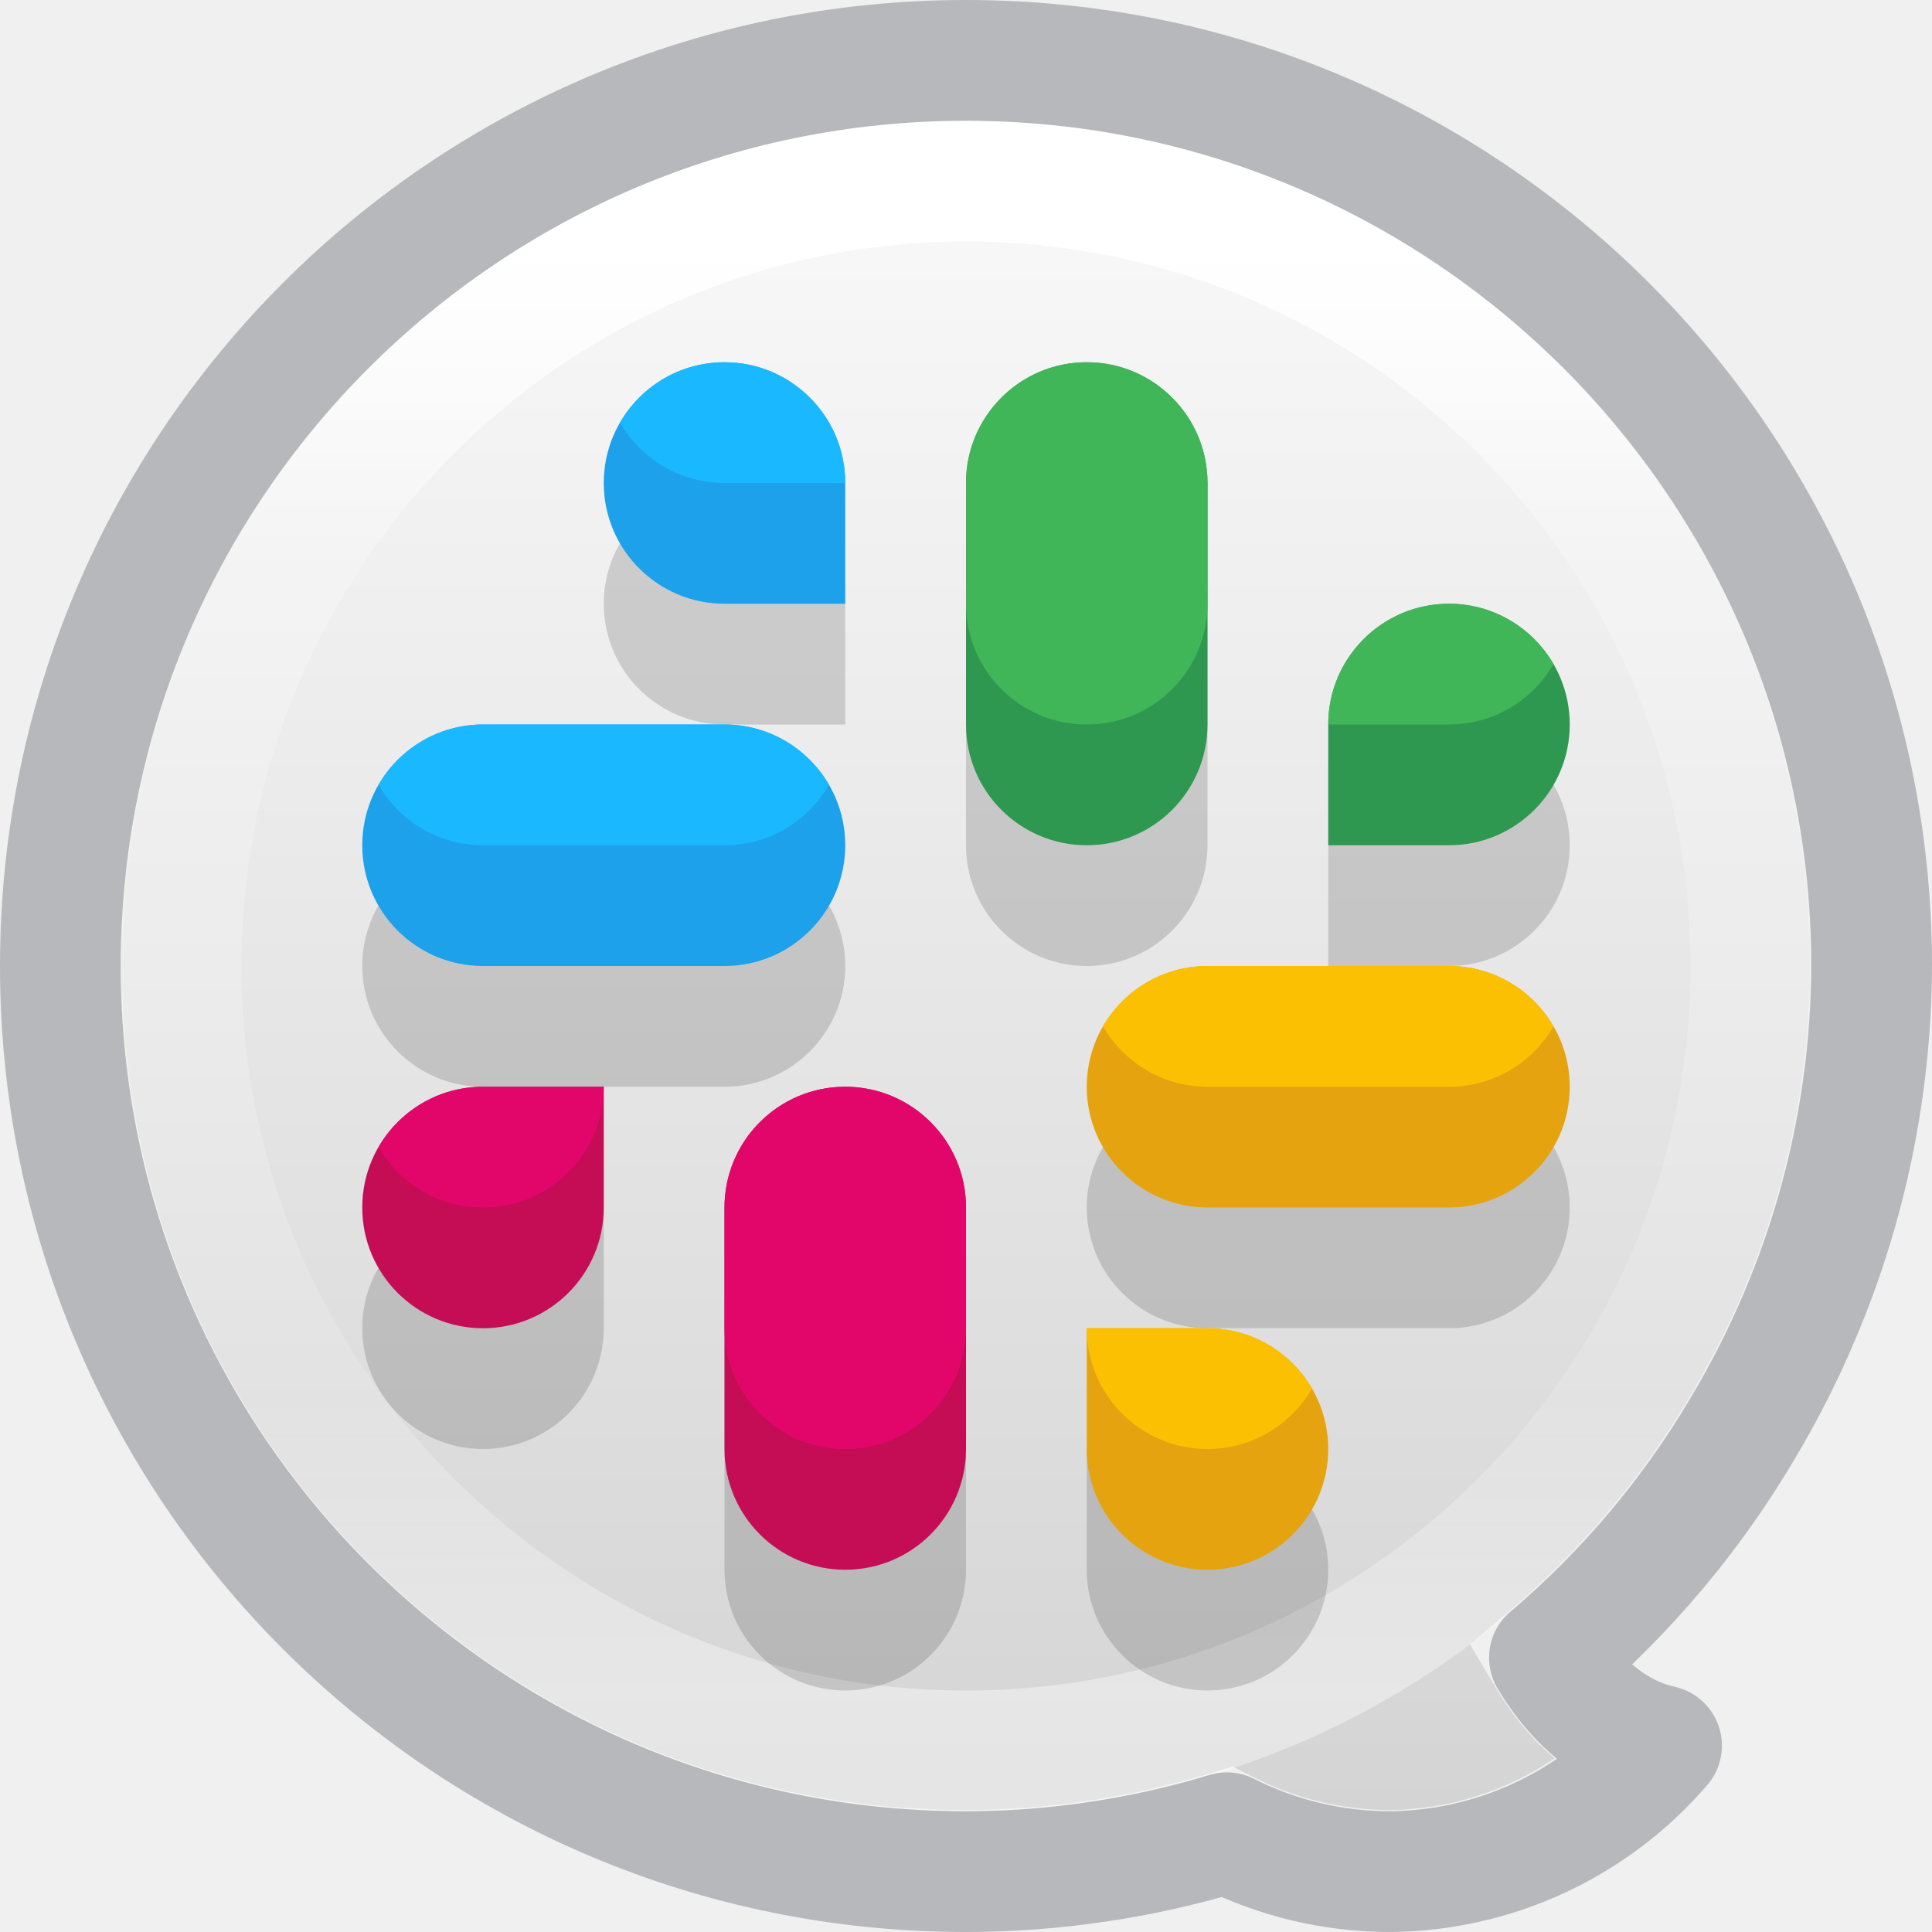
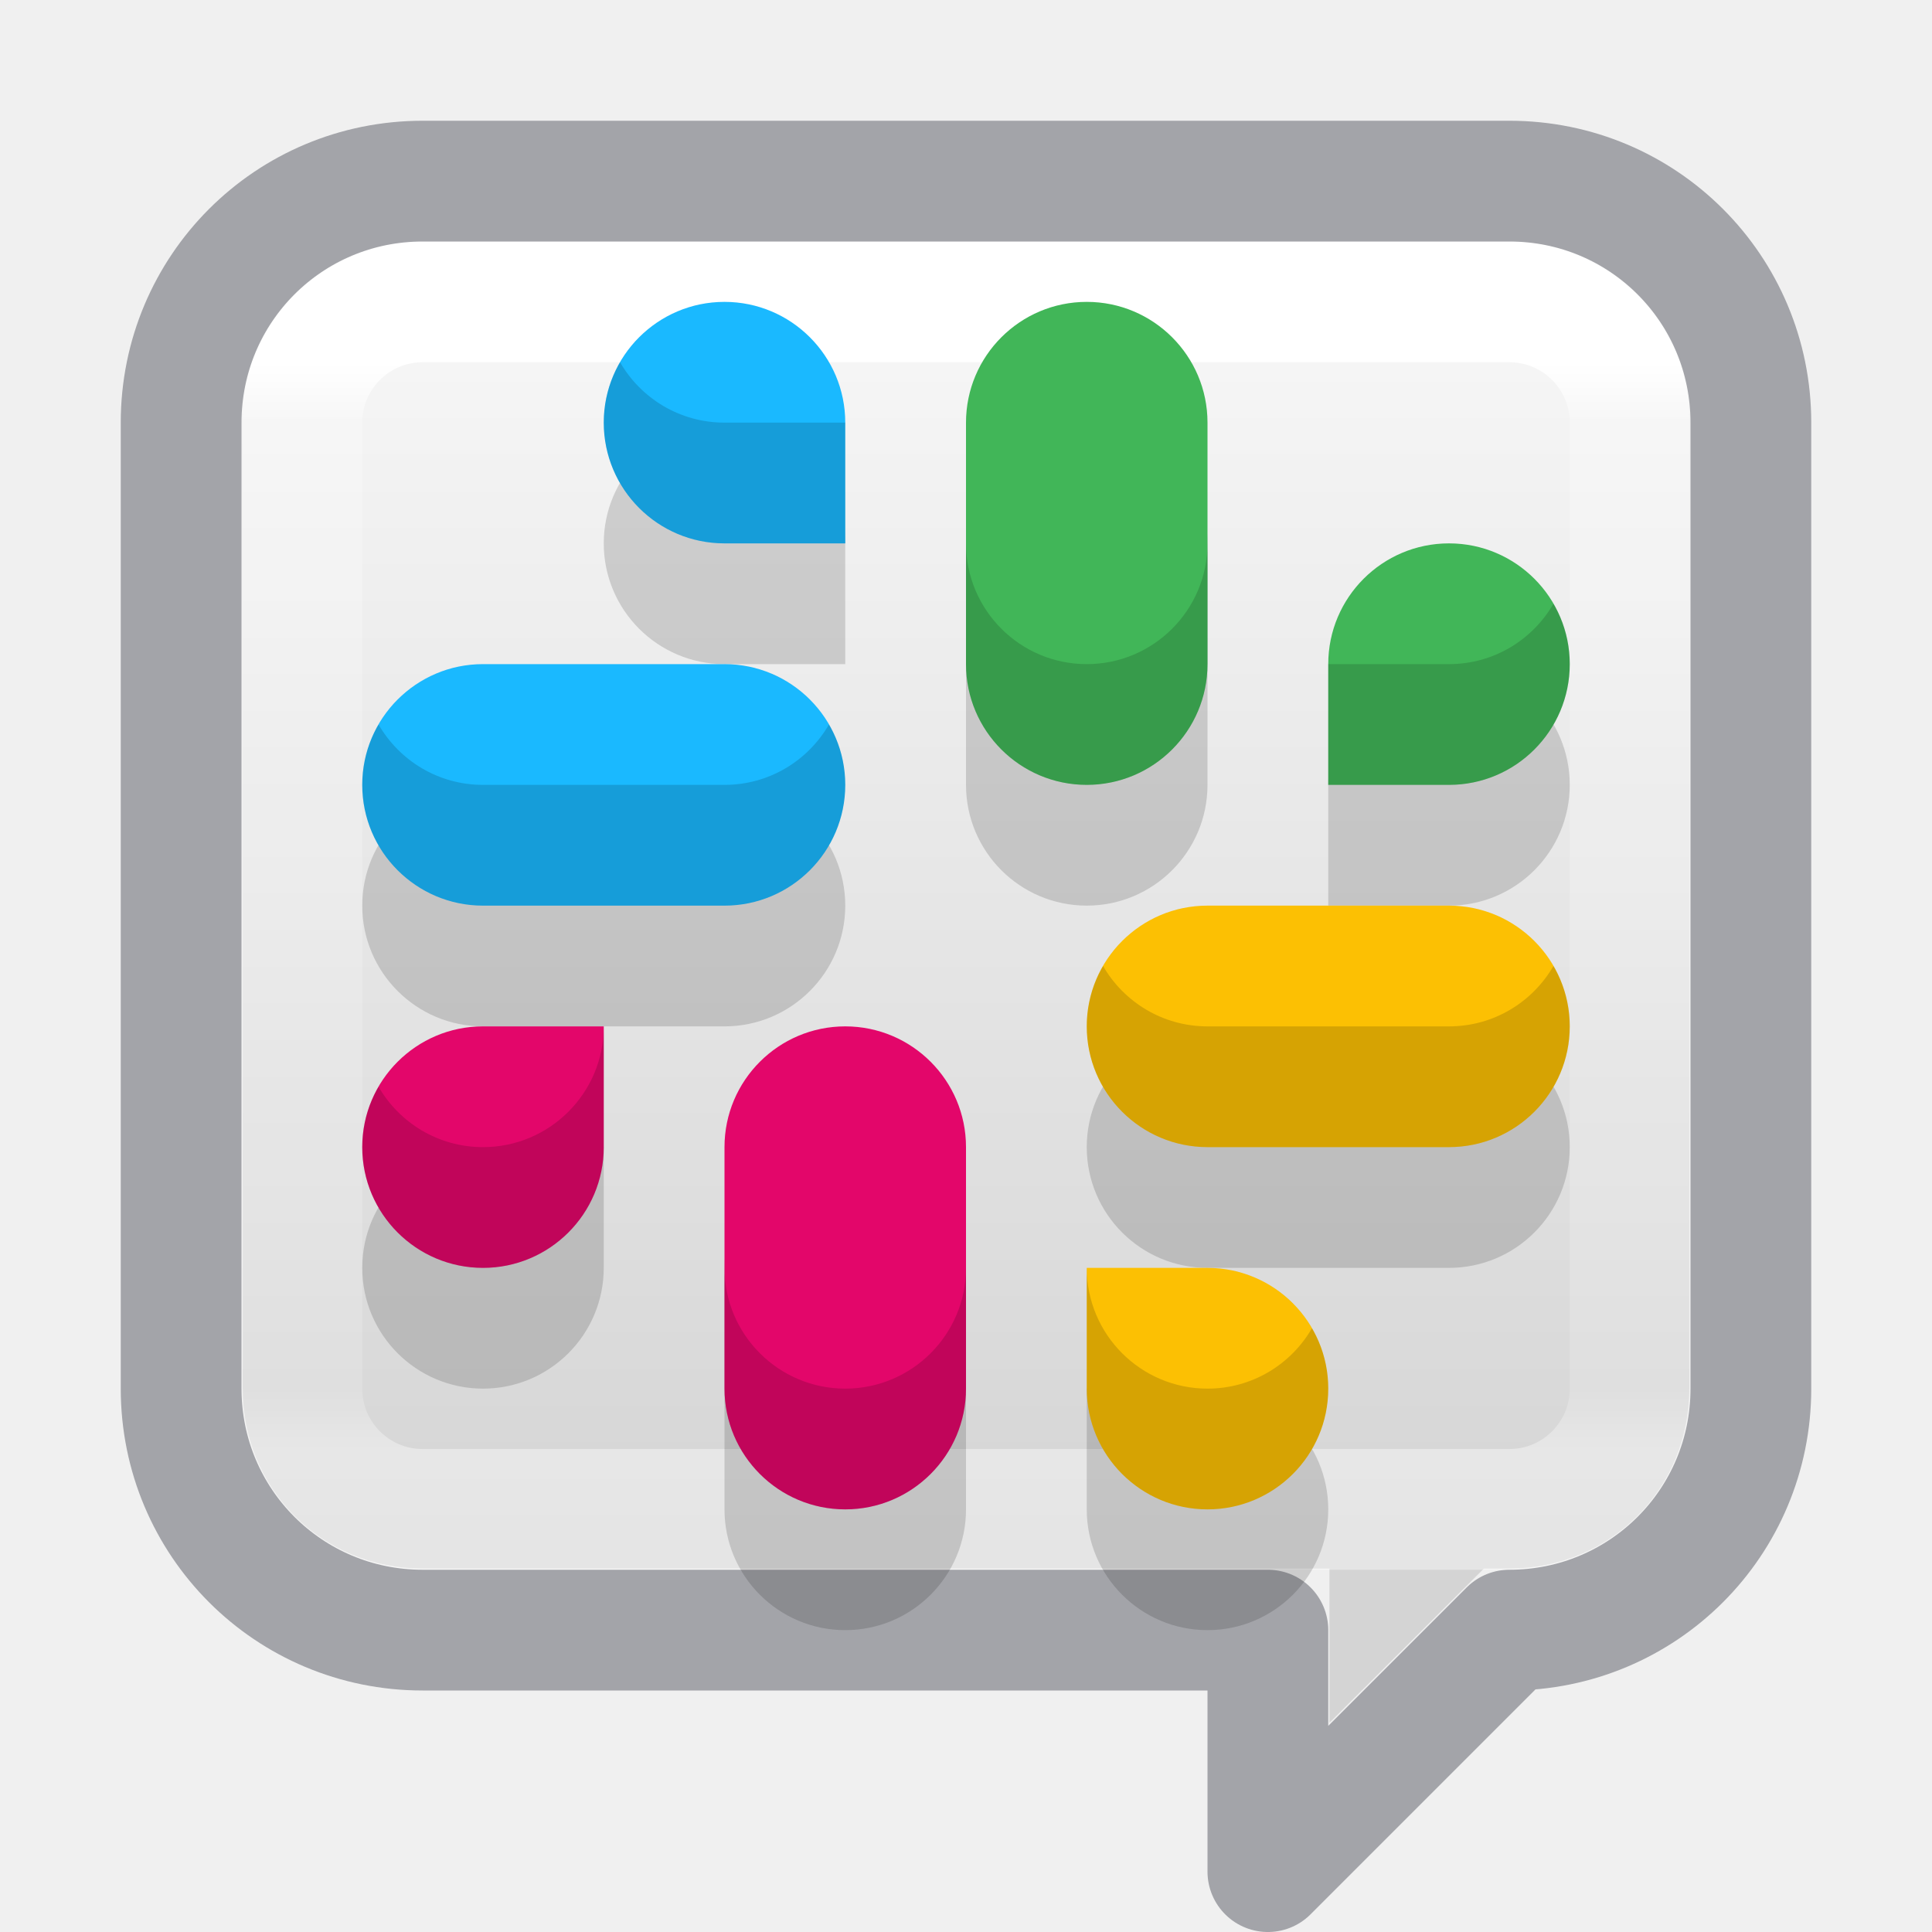
<svg xmlns="http://www.w3.org/2000/svg" xmlns:xlink="http://www.w3.org/1999/xlink" version="1.1" width="16" height="16" id="svg4372" xml:space="preserve">
  <defs id="defs4374">
    <linearGradient x1="24" y1="7.182" x2="24" y2="40.818" id="linearGradient3304" xlink:href="#linearGradient3924-4-8" gradientUnits="userSpaceOnUse" gradientTransform="matrix(0.2972973,0,0,0.2972973,0.8648691,0.8648672)" />
    <linearGradient id="linearGradient3924-4-8">
      <stop id="stop3926-0-4" style="stop-color:#ffffff;stop-opacity:1" offset="0" />
      <stop id="stop3928-6-8" style="stop-color:#ffffff;stop-opacity:0.235" offset="0.047" />
      <stop id="stop3930-2-1" style="stop-color:#ffffff;stop-opacity:0.157" offset="0.95" />
      <stop id="stop3932-9-0" style="stop-color:#ffffff;stop-opacity:0.392" offset="1" />
    </linearGradient>
    <linearGradient xlink:href="#linearGradient4-6" id="linearGradient867" x1="8" y1="2" x2="8" y2="14" gradientUnits="userSpaceOnUse" />
    <style id="style1">.g{fill:#000;}.g,.h,.i{stroke-width:0px;}.h{fill:url(#e);}.i{fill:#fff;}</style>
    <style id="style1-7">.g{fill:#000;}.g,.h,.i{stroke-width:0px;}.h{fill:url(#e);}.i{fill:#fff;}</style>
    <style id="style1-5">.g{fill:#000;}.g,.h,.i{stroke-width:0px;}.h{fill:url(#e);}.i{fill:#fff;}</style>
    <linearGradient id="linearGradient4-6">
      <stop style="stop-color:#fafafa;stop-opacity:1;" offset="0" id="stop4-7" />
      <stop style="stop-color:#d4d4d4;stop-opacity:1;" offset="1" id="stop5" />
    </linearGradient>
    <style id="style1-53">.g{fill:#000;}.g,.h,.i{stroke-width:0px;}.h{fill:url(#e);}.i{fill:#fff;}</style>
    <style id="style1-6">.cls-1{fill:#fff;}</style>
    <style id="style1-67">.cls-1{fill:#fff;}</style>
    <linearGradient id="linearGradient10">
      <stop offset="0" style="stop-color:#ffffff;stop-opacity:1" id="stop7" />
      <stop offset="0.208" style="stop-color:#ffffff;stop-opacity:0.235" id="stop8" />
      <stop offset="0.8" style="stop-color:#ffffff;stop-opacity:0.157" id="stop9" />
      <stop offset="1" style="stop-color:#ffffff;stop-opacity:0.392" id="stop10" />
    </linearGradient>
    <style id="style1-535">.g{fill:#000;}.g,.h,.i{stroke-width:0px;}.h{fill:url(#e);}.i{fill:#fff;}</style>
    <style id="style1-7-6">.g{fill:#000;}.g,.h,.i{stroke-width:0px;}.h{fill:url(#e);}.i{fill:#fff;}</style>
    <style id="style1-5-2">.g{fill:#000;}.g,.h,.i{stroke-width:0px;}.h{fill:url(#e);}.i{fill:#fff;}</style>
    <style id="style1-53-9">.g{fill:#000;}.g,.h,.i{stroke-width:0px;}.h{fill:url(#e);}.i{fill:#fff;}</style>
    <style id="style1-6-1">.cls-1{fill:#fff;}</style>
    <style id="style1-67-2">.cls-1{fill:#fff;}</style>
    <linearGradient id="linearGradient2">
      <stop style="stop-color:#5865f2;stop-opacity:1;" offset="0" id="stop3-3" />
      <stop style="stop-color:#1f30f4;stop-opacity:1;" offset="1" id="stop4-5" />
    </linearGradient>
    <style id="style1-675">.g{fill:#000;}.g,.h,.i{stroke-width:0px;}.h{fill:url(#e);}.i{fill:#fff;}</style>
    <style id="style1-6-3">.cls-1{fill:#fff;}</style>
-     <linearGradient xlink:href="#linearGradient10" id="linearGradient7" x1="8" y1="2" x2="8" y2="14" gradientUnits="userSpaceOnUse" />
-     <linearGradient xlink:href="#linearGradient4-6" id="linearGradient12" x1="8" y1="1" x2="8" y2="15" gradientUnits="userSpaceOnUse" />
+     <linearGradient xlink:href="#linearGradient10" id="linearGradient7" x1="8" y1="2" x2="8" y2="14" gradientUnits="userSpaceOnUse" gradientTransform="translate(0,-18)" />
+     <linearGradient xlink:href="#linearGradient4-6" id="linearGradient12" x1="8" y1="1" x2="8" y2="15" gradientUnits="userSpaceOnUse" gradientTransform="translate(0,-18)" />
+     <linearGradient id="linearGradient877">
+       <stop id="stop869" style="stop-color:#cd9ef7;stop-opacity:1" offset="0" />
+       <stop id="stop875" style="stop-color:#a56de2;stop-opacity:1" offset="1" />
+     </linearGradient>
+     <linearGradient x1="24" y1="7.182" x2="24" y2="37.455" id="linearGradient3304-8" xlink:href="#linearGradient3924-4-8-7" gradientUnits="userSpaceOnUse" gradientTransform="matrix(0.2972973,0,0,0.2972973,0.8648691,0.8648672)" />
+     <linearGradient id="linearGradient3924-4-8-7">
+       <stop id="stop3926-0-4-9" style="stop-color:#ffffff;stop-opacity:1" offset="0" />
+       <stop id="stop3928-6-8-2" style="stop-color:#ffffff;stop-opacity:0.235" offset="0.056" />
+       <stop id="stop3930-2-1-0" style="stop-color:#ffffff;stop-opacity:0.157" offset="0.944" />
+       <stop id="stop3932-9-0-2" style="stop-color:#ffffff;stop-opacity:0.392" offset="1" />
+     </linearGradient>
+     <linearGradient xlink:href="#linearGradient4-6" id="linearGradient867-3" x1="8" y1="1.5" x2="8" y2="13" gradientUnits="userSpaceOnUse" />
  </defs>
-   <path d="m 8,1.01 c 3.867,0 6.99,3.124 6.99,6.988 -0.004,0.93 -0.193,1.849 -0.557,2.705 -0.127,0.301 -0.278,0.594 -0.447,0.877 -0.394,0.665 -0.895,1.259 -1.484,1.76 l -0.328,0.279 0.221,0.371 c 0.131,0.22 0.293,0.414 0.48,0.572 -0.403,0.272 -0.88,0.425 -1.373,0.428 -0.386,-0.002 -0.766,-0.093 -1.111,-0.268 l -0.184,-0.092 -0.195,0.059 C 9.359,14.887 8.681,14.989 8,14.99 4.133,14.99 1.01,11.867 1.01,8 1.01,4.133 4.133,1.01 8,1.01 Z" style="opacity:1;fill:url(#linearGradient12);stroke:none;stroke-linejoin:round;stroke-opacity:0.5" id="path4" />
-   <circle style="opacity:1;fill:none;fill-opacity:1;stroke:url(#linearGradient7);stroke-linejoin:round;stroke-opacity:1" id="path5" cx="8" cy="8" r="6.5" />
-   <path d="M 8,0.5 C 3.858,0.5 0.5,3.858 0.5,8 0.5,12.142 3.858,15.5 8,15.5 8.732,15.499 9.46,15.39 10.16,15.178 10.576,15.388 11.034,15.498 11.5,15.5 c 0.869,-0.004 1.693,-0.385 2.26,-1.043 -0.366,-0.081 -0.697,-0.341 -0.928,-0.729 0.632,-0.537 1.171,-1.175 1.594,-1.889 0.181,-0.301 0.34,-0.614 0.477,-0.938 C 15.293,9.984 15.496,8.998 15.5,8 15.5,3.858 12.142,0.5 8,0.5 Z" style="opacity:1;fill:none;stroke:#7e8087;stroke-linejoin:round;stroke-opacity:0.5" id="path2" />
-   <path id="path28-9" style="opacity:0.15;fill:#000000;fill-opacity:1;stroke:none;stroke-width:2;stroke-linejoin:round" d="M 6,4 C 5.448,4 5,4.448 5,5 5,5.552 5.448,6 6,6 H 7 V 5 C 7,4.448 6.552,4 6,4 Z M 9,4 C 8.448,4 8,4.448 8,5 V 7 C 8,7.552 8.448,8 9,8 9.552,8 10,7.552 10,7 V 5 C 10,4.448 9.552,4 9,4 Z m 3,2 c -0.552,0 -1,0.448 -1,1 v 1 h 1 C 12.552,8 13,7.552 13,7 13,6.448 12.552,6 12,6 Z M 4,7 C 3.448,7 3,7.448 3,8 3,8.552 3.448,9 4,9 H 6 C 6.552,9 7,8.552 7,8 7,7.448 6.552,7 6,7 Z m 6,2 c -0.552,0 -1,0.448 -1,1 0,0.552 0.448,1 1,1 h 2 c 0.552,0 1,-0.448 1,-1 0,-0.552 -0.448,-1 -1,-1 z m -6,1 c -0.552,0 -1,0.448 -1,1 0,0.552 0.448,1 1,1 0.552,0 1,-0.448 1,-1 v -1 z m 3,0 c -0.552,0 -1,0.448 -1,1 v 2 c 0,0.552 0.448,1 1,1 0.552,0 1,-0.448 1,-1 V 11 C 8,10.448 7.552,10 7,10 Z m 2,2 v 1 c 0,0.552 0.448,1 1,1 0.552,0 1,-0.448 1,-1 0,-0.552 -0.448,-1 -1,-1 z" />
-   <path id="path18-3" style="fill:#2e9850;fill-opacity:1;stroke:none;stroke-width:2;stroke-linejoin:round" d="M 9,3 C 8.448,3 8,3.448 8,4 V 6 C 8,6.552 8.448,7 9,7 9.552,7 10,6.552 10,6 V 4 C 10,3.448 9.552,3 9,3 Z m 3,2 c -0.552,0 -1,0.448 -1,1 v 1 h 1 C 12.552,7 13,6.552 13,6 13,5.448 12.552,5 12,5 Z" />
-   <path id="path21-6" style="fill:#e5a40f;fill-opacity:1;stroke:none;stroke-width:2;stroke-linejoin:round" d="M 13,9 C 13,8.448 12.552,8 12,8 H 10 C 9.448,8 9,8.448 9,9 c 0,0.552 0.448,1 1,1 h 2 c 0.552,0 1,-0.448 1,-1 z m -2,3 c 0,-0.552 -0.448,-1 -1,-1 H 9 v 1 c 0,0.552 0.448,1 1,1 0.552,0 1,-0.448 1,-1 z" />
-   <path id="path22-0" style="fill:#c40d55;fill-opacity:1;stroke:none;stroke-width:2;stroke-linejoin:round" d="m 7,13 c 0.552,0 1,-0.448 1,-1 V 10 C 8,9.448 7.552,9 7,9 6.448,9 6,9.448 6,10 v 2 c 0,0.552 0.448,1 1,1 z M 4,11 c 0.552,0 1,-0.448 1,-1 V 9 H 4 c -0.552,0 -1,0.448 -1,1 0,0.552 0.448,1 1,1 z" />
-   <path id="path23-6" style="fill:#1da1eb;fill-opacity:1;stroke:none;stroke-width:2;stroke-linejoin:round" d="M 3,7 C 3,7.552 3.448,8 4,8 H 6 C 6.552,8 7,7.552 7,7 7,6.448 6.552,6 6,6 H 4 C 3.448,6 3,6.448 3,7 Z M 5,4 C 5,4.552 5.448,5 6,5 H 7 V 4 C 7,3.448 6.552,3 6,3 5.448,3 5,3.448 5,4 Z" />
-   <path id="path24-2" style="fill:#41b658;fill-opacity:1;stroke:none;stroke-width:2;stroke-linejoin:round" d="M 9,3 C 8.448,3 8,3.448 8,4 V 5 C 8,5.552 8.448,6 9,6 9.552,6 10,5.552 10,5 V 4 C 10,3.448 9.552,3 9,3 Z m 3,2 c -0.552,0 -1,0.448 -1,1 h 1 C 12.37,6 12.692,5.799 12.865,5.5 12.692,5.201 12.37,5 12,5 Z" />
-   <path id="path25-6" style="fill:#1ab9ff;fill-opacity:1;stroke:none;stroke-width:2;stroke-linejoin:round" d="M 6,3 C 5.63,3 5.308,3.201 5.135,3.5 5.308,3.799 5.63,4 6,4 H 7 C 7,3.448 6.552,3 6,3 Z M 4,6 C 3.63,6 3.308,6.201 3.135,6.5 3.308,6.799 3.63,7 4,7 H 6 C 6.37,7 6.692,6.799 6.865,6.5 6.692,6.201 6.37,6 6,6 Z" />
-   <path id="path26-1" style="fill:#e3066a;fill-opacity:1;stroke:none;stroke-width:2;stroke-linejoin:round" d="M 4,9 C 3.63,9 3.308,9.201 3.135,9.5 3.308,9.799 3.63,10 4,10 4.552,10 5,9.552 5,9 Z M 7,9 C 6.448,9 6,9.448 6,10 v 1 c 0,0.552 0.448,1 1,1 0.552,0 1,-0.448 1,-1 V 10 C 8,9.448 7.552,9 7,9 Z" />
-   <path id="path27-8" style="fill:#fcc003;fill-opacity:1;stroke:none;stroke-width:2;stroke-linejoin:round" d="M 10,8 C 9.63,8 9.308,8.201 9.135,8.5 9.308,8.799 9.63,9 10,9 h 2 C 12.37,9 12.692,8.799 12.865,8.5 12.692,8.201 12.37,8 12,8 Z m -1,3 c 0,0.552 0.448,1 1,1 0.37,0 0.692,-0.201 0.865,-0.5 C 10.692,11.201 10.37,11 10,11 Z" />
+   <path id="rect5505-21-2" style="color:#000000;display:inline;overflow:visible;visibility:visible;fill:url(#linearGradient867-3);fill-opacity:1;fill-rule:nonzero;stroke:none;stroke-width:1;marker:none;enable-background:accumulate" d="M 3.5,2.01 C 2.666,2.01 2.01,2.666 2.01,3.5 v 8 c 0,0.834 0.656,1.49 1.49,1.49 h 7.51 v 1.277 l 1.279,-1.277 H 12.5 c 0.834,0 1.49,-0.656 1.49,-1.49 v -8 c 0,-0.834 -0.656,-1.49 -1.49,-1.49 z" />
+   <rect width="11" height="10" x="2.5" y="2.5" id="rect6741-0-3-5" style="opacity:1;fill:none;stroke:url(#linearGradient3304-8);stroke-width:1;stroke-linecap:round;stroke-linejoin:round;stroke-miterlimit:4;stroke-dasharray:none;stroke-dashoffset:0;stroke-opacity:1" rx="1" ry="1" />
+   <path id="rect5505-21-2-8" style="color:#000000;display:inline;overflow:visible;visibility:visible;opacity:0.5;fill:none;stroke:#555761;stroke-width:1;stroke-linecap:round;stroke-linejoin:round;stroke-miterlimit:4;stroke-dasharray:none;stroke-dashoffset:0;stroke-opacity:1;marker:none;enable-background:accumulate" d="M 3.5 1.5 C 2.392 1.5 1.5 2.392 1.5 3.5 L 1.5 11.5 C 1.5 12.608 2.392 13.5 3.5 13.5 L 10.5 13.5 L 10.5 15.5 L 12.5 13.5 C 13.608 13.5 14.5 12.608 14.5 11.5 L 14.5 3.5 C 14.5 2.392 13.608 1.5 12.5 1.5 L 3.5 1.5 z " />
+   <path id="path28-9" style="opacity:0.15;fill:#000000;fill-opacity:1;stroke:none;stroke-width:2;stroke-linejoin:round" d="m 6,3.5 c -0.552,0 -1,0.448 -1,1 0,0.552 0.448,1 1,1 h 1 v -1 C 7,3.948 6.552,3.5 6,3.5 Z m 3,0 c -0.552,0 -1,0.448 -1,1 v 2 c 0,0.552 0.448,1 1,1 0.552,0 1,-0.448 1,-1 v -2 c 0,-0.552 -0.448,-1 -1,-1 z m 3,2 c -0.552,0 -1,0.448 -1,1 v 1 h 1 c 0.552,0 1,-0.448 1,-1 0,-0.552 -0.448,-1 -1,-1 z m -8,1 c -0.552,0 -1,0.448 -1,1 0,0.552 0.448,1 1,1 h 2 c 0.552,0 1,-0.448 1,-1 0,-0.552 -0.448,-1 -1,-1 z m 6,2 c -0.552,0 -1,0.448 -1,1 0,0.552 0.448,1 1,1 h 2 c 0.552,0 1,-0.448 1,-1 0,-0.552 -0.448,-1 -1,-1 z m -6,1 c -0.552,0 -1,0.448 -1,1 0,0.552 0.448,1 1,1 0.552,0 1,-0.448 1,-1 v -1 z m 3,0 c -0.552,0 -1,0.448 -1,1 v 2 c 0,0.552 0.448,1 1,1 0.552,0 1,-0.448 1,-1 v -2 C 8,9.948 7.552,9.5 7,9.5 Z m 2,2 v 1 c 0,0.552 0.448,1 1,1 0.552,0 1,-0.448 1,-1 0,-0.552 -0.448,-1 -1,-1 z" />
+   <path id="path18-3" style="fill:#41b658;fill-opacity:1;stroke:none;stroke-width:2;stroke-linejoin:round" d="m 9,2.5 c -0.552,0 -1,0.448 -1,1 v 2 c 0,0.552 0.448,1 1,1 0.552,0 1,-0.448 1,-1 v -2 c 0,-0.552 -0.448,-1 -1,-1 z m 3,2 c -0.552,0 -1,0.448 -1,1 v 1 h 1 c 0.552,0 1,-0.448 1,-1 0,-0.552 -0.448,-1 -1,-1 z" />
+   <path id="path21-6" style="fill:#fcc003;fill-opacity:1;stroke:none;stroke-width:2;stroke-linejoin:round" d="m 13,8.5 c 0,-0.552 -0.448,-1 -1,-1 h -2 c -0.552,0 -1,0.448 -1,1 0,0.552 0.448,1 1,1 h 2 c 0.552,0 1,-0.448 1,-1 z m -2,3 c 0,-0.552 -0.448,-1 -1,-1 H 9 v 1 c 0,0.552 0.448,1 1,1 0.552,0 1,-0.448 1,-1 z" />
+   <path id="path22-0" style="fill:#e3066a;fill-opacity:1;stroke:none;stroke-width:2;stroke-linejoin:round" d="m 7,12.5 c 0.552,0 1,-0.448 1,-1 v -2 c 0,-0.552 -0.448,-1 -1,-1 -0.552,0 -1,0.448 -1,1 v 2 c 0,0.552 0.448,1 1,1 z m -3,-2 c 0.552,0 1,-0.448 1,-1 v -1 H 4 c -0.552,0 -1,0.448 -1,1 0,0.552 0.448,1 1,1 z" />
+   <path id="path23-6" style="fill:#1ab9ff;fill-opacity:1;stroke:none;stroke-width:2;stroke-linejoin:round" d="m 3,6.5 c 0,0.552 0.448,1 1,1 h 2 c 0.552,0 1,-0.448 1,-1 0,-0.552 -0.448,-1 -1,-1 H 4 c -0.552,0 -1,0.448 -1,1 z m 2,-3 c 0,0.552 0.448,1 1,1 h 1 v -1 c 0,-0.552 -0.448,-1 -1,-1 -0.552,0 -1,0.448 -1,1 z" />
+   <path id="path1" style="opacity:0.15;fill:#000000;fill-opacity:1;stroke:none;stroke-width:2;stroke-linejoin:round" d="M 6,2.5 C 5.958,2.5 5.918,2.503 5.877,2.508 5.917,2.503 5.958,2.5 6,2.5 Z M 5.85,2.512 C 5.81,2.518 5.771,2.526 5.732,2.537 5.771,2.527 5.81,2.518 5.85,2.512 Z M 5.732,2.537 C 5.691,2.549 5.65,2.562 5.611,2.578 5.651,2.561 5.691,2.549 5.732,2.537 Z M 5.609,2.58 c -0.04,0.017 -0.078,0.037 -0.115,0.059 0.037,-0.022 0.075,-0.042 0.115,-0.059 z m -0.115,0.059 c -0.037,0.022 -0.073,0.046 -0.107,0.072 0.034,-0.026 0.07,-0.05 0.107,-0.072 z m -0.107,0.072 c -0.034,0.026 -0.065,0.055 -0.096,0.086 0.03,-0.03 0.062,-0.06 0.096,-0.086 z m -0.096,0.086 c -0.03,0.03 -0.058,0.062 -0.084,0.096 0.026,-0.034 0.054,-0.065 0.084,-0.096 z m -0.084,0.096 c -0.025,0.033 -0.049,0.067 -0.07,0.104 0.021,-0.036 0.045,-0.071 0.07,-0.104 z M 5.135,3 C 5.049,3.147 5,3.318 5,3.5 c 0,0.552 0.448,1 1,1 h 1 v -1 H 6 C 5.63,3.5 5.308,3.299 5.135,3 Z M 8,4.5 v 1 c 0,0.552 0.448,1 1,1 0.552,0 1,-0.448 1,-1 v -1 c 0,0.552 -0.448,1 -1,1 -0.552,0 -1,-0.448 -1,-1 z m 4,0 c 0.042,0 0.083,0.003 0.123,0.008 C 12.082,4.503 12.042,4.5 12,4.5 Z m 0.15,0.012 c 0.04,0.006 0.079,0.015 0.117,0.025 -0.038,-0.011 -0.077,-0.019 -0.117,-0.025 z m 0.117,0.025 c 0.042,0.012 0.082,0.024 0.121,0.041 -0.039,-0.017 -0.08,-0.03 -0.121,-0.041 z m 0.123,0.043 c 0.04,0.017 0.078,0.037 0.115,0.059 -0.037,-0.022 -0.075,-0.042 -0.115,-0.059 z m 0.115,0.059 c 0.037,0.022 0.074,0.046 0.107,0.072 -0.034,-0.026 -0.07,-0.05 -0.107,-0.072 z m 0.107,0.072 c 0.034,0.026 0.066,0.056 0.096,0.086 -0.03,-0.031 -0.062,-0.059 -0.096,-0.086 z m 0.096,0.086 c 0.03,0.03 0.058,0.062 0.084,0.096 -0.026,-0.034 -0.054,-0.066 -0.084,-0.096 z m 0.084,0.096 c 0.025,0.033 0.049,0.068 0.07,0.104 -0.021,-0.036 -0.045,-0.071 -0.07,-0.104 z M 12.865,5 C 12.692,5.299 12.37,5.5 12,5.5 h -1 v 1 h 1 c 0.552,0 1,-0.448 1,-1 C 13,5.318 12.951,5.147 12.865,5 Z M 4,5.5 C 3.958,5.5 3.918,5.503 3.877,5.508 3.917,5.503 3.958,5.5 4,5.5 Z m 2,0 C 6.042,5.5 6.083,5.503 6.123,5.508 6.082,5.503 6.042,5.5 6,5.5 Z M 3.85,5.512 C 3.81,5.518 3.771,5.526 3.732,5.537 3.771,5.527 3.81,5.518 3.85,5.512 Z M 3.732,5.537 C 3.691,5.549 3.65,5.562 3.611,5.578 3.651,5.561 3.691,5.549 3.732,5.537 Z M 6.15,5.512 c 0.04,0.006 0.079,0.015 0.117,0.025 C 6.229,5.526 6.19,5.518 6.15,5.512 Z m 0.117,0.025 c 0.042,0.012 0.082,0.024 0.121,0.041 C 6.35,5.562 6.309,5.549 6.268,5.537 Z M 3.609,5.58 c -0.04,0.017 -0.078,0.037 -0.115,0.059 0.037,-0.022 0.075,-0.042 0.115,-0.059 z m -0.115,0.059 c -0.037,0.022 -0.073,0.046 -0.107,0.072 0.034,-0.026 0.07,-0.05 0.107,-0.072 z m -0.107,0.072 c -0.034,0.026 -0.065,0.055 -0.096,0.086 0.03,-0.03 0.062,-0.06 0.096,-0.086 z m -0.096,0.086 c -0.03,0.03 -0.058,0.062 -0.084,0.096 0.026,-0.034 0.054,-0.065 0.084,-0.096 z m -0.084,0.096 c -0.025,0.033 -0.049,0.067 -0.07,0.104 0.021,-0.036 0.045,-0.071 0.07,-0.104 z m 3.184,-0.312 c 0.04,0.017 0.078,0.037 0.115,0.059 C 6.469,5.617 6.43,5.597 6.391,5.58 Z M 6.506,5.639 c 0.037,0.022 0.074,0.046 0.107,0.072 C 6.579,5.685 6.543,5.661 6.506,5.639 Z m 0.107,0.072 c 0.034,0.026 0.066,0.056 0.096,0.086 -0.03,-0.031 -0.062,-0.059 -0.096,-0.086 z m 0.096,0.086 c 0.03,0.03 0.058,0.062 0.084,0.096 -0.026,-0.034 -0.054,-0.066 -0.084,-0.096 z m 0.084,0.096 c 0.025,0.033 0.049,0.068 0.07,0.104 -0.021,-0.036 -0.045,-0.071 -0.07,-0.104 z M 3.135,6 C 3.049,6.147 3,6.318 3,6.5 c 0,0.552 0.448,1 1,1 H 6 C 6.552,7.5 7,7.052 7,6.5 7,6.318 6.951,6.147 6.865,6 6.692,6.299 6.37,6.5 6,6.5 H 4 C 3.63,6.5 3.308,6.299 3.135,6 Z M 10,7.5 C 9.958,7.5 9.918,7.503 9.877,7.508 9.917,7.503 9.958,7.5 10,7.5 Z m 2,0 c 0.042,0 0.083,0.003 0.123,0.008 C 12.082,7.503 12.042,7.5 12,7.5 Z M 9.85,7.512 C 9.81,7.518 9.771,7.526 9.732,7.537 9.771,7.527 9.81,7.518 9.85,7.512 Z M 9.732,7.537 C 9.691,7.549 9.65,7.562 9.611,7.578 9.651,7.561 9.691,7.549 9.732,7.537 Z M 12.15,7.512 c 0.04,0.006 0.079,0.015 0.117,0.025 -0.038,-0.011 -0.077,-0.019 -0.117,-0.025 z m 0.117,0.025 c 0.042,0.012 0.082,0.024 0.121,0.041 C 12.35,7.562 12.309,7.549 12.268,7.537 Z M 9.609,7.58 C 9.57,7.597 9.531,7.617 9.494,7.639 9.531,7.617 9.569,7.597 9.609,7.58 Z M 9.494,7.639 C 9.457,7.661 9.421,7.685 9.387,7.711 9.421,7.685 9.457,7.661 9.494,7.639 Z M 9.387,7.711 C 9.353,7.737 9.321,7.766 9.291,7.797 9.321,7.766 9.353,7.737 9.387,7.711 Z M 9.291,7.797 C 9.261,7.827 9.233,7.859 9.207,7.893 9.233,7.858 9.261,7.827 9.291,7.797 Z m -0.084,0.096 c -0.025,0.033 -0.049,0.067 -0.07,0.104 0.021,-0.036 0.045,-0.071 0.07,-0.104 z m 3.184,-0.312 c 0.04,0.017 0.078,0.037 0.115,0.059 C 12.469,7.617 12.43,7.597 12.391,7.58 Z m 0.115,0.059 c 0.037,0.022 0.074,0.046 0.107,0.072 -0.034,-0.026 -0.07,-0.05 -0.107,-0.072 z m 0.107,0.072 c 0.034,0.026 0.066,0.056 0.096,0.086 -0.03,-0.031 -0.062,-0.059 -0.096,-0.086 z m 0.096,0.086 c 0.03,0.03 0.058,0.062 0.084,0.096 -0.026,-0.034 -0.054,-0.066 -0.084,-0.096 z m 0.084,0.096 c 0.025,0.033 0.049,0.068 0.07,0.104 -0.021,-0.036 -0.045,-0.071 -0.07,-0.104 z M 9.135,8 C 9.049,8.147 9,8.318 9,8.5 c 0,0.552 0.448,1 1,1 h 2 c 0.552,0 1,-0.448 1,-1 C 13,8.318 12.951,8.147 12.865,8 12.692,8.299 12.37,8.5 12,8.5 H 10 C 9.63,8.5 9.308,8.299 9.135,8 Z M 4,8.5 C 3.958,8.5 3.918,8.503 3.877,8.508 3.917,8.503 3.958,8.5 4,8.5 Z m 1,0 C 5,9.052 4.552,9.5 4,9.5 3.63,9.5 3.308,9.299 3.135,9 3.049,9.147 3,9.318 3,9.5 c 0,0.552 0.448,1 1,1 0.552,0 1,-0.448 1,-1 z M 3.85,8.512 C 3.81,8.518 3.771,8.526 3.732,8.537 3.771,8.527 3.81,8.518 3.85,8.512 Z M 3.732,8.537 C 3.691,8.549 3.65,8.562 3.611,8.578 3.651,8.561 3.691,8.549 3.732,8.537 Z M 3.609,8.58 c -0.04,0.017 -0.078,0.037 -0.115,0.059 0.037,-0.022 0.075,-0.042 0.115,-0.059 z m -0.115,0.059 c -0.037,0.022 -0.073,0.046 -0.107,0.072 0.034,-0.026 0.07,-0.05 0.107,-0.072 z m -0.107,0.072 c -0.034,0.026 -0.065,0.055 -0.096,0.086 0.03,-0.03 0.062,-0.06 0.096,-0.086 z m -0.096,0.086 c -0.03,0.03 -0.058,0.062 -0.084,0.096 0.026,-0.034 0.054,-0.065 0.084,-0.096 z m -0.084,0.096 c -0.025,0.033 -0.049,0.067 -0.07,0.104 0.021,-0.036 0.045,-0.071 0.07,-0.104 z M 6,10.5 v 1 c 0,0.552 0.448,1 1,1 0.552,0 1,-0.448 1,-1 v -1 c 0,0.552 -0.448,1 -1,1 -0.552,0 -1,-0.448 -1,-1 z m 3,0 v 1 c 0,0.552 0.448,1 1,1 0.552,0 1,-0.448 1,-1 C 11,11.318 10.951,11.147 10.865,11 10.692,11.299 10.37,11.5 10,11.5 c -0.552,0 -1,-0.448 -1,-1 z m 1,0 c 0.042,0 0.083,0.003 0.123,0.008 C 10.082,10.503 10.042,10.5 10,10.5 Z m 0.15,0.012 c 0.04,0.006 0.079,0.015 0.117,0.025 -0.038,-0.011 -0.077,-0.019 -0.117,-0.025 z m 0.117,0.025 c 0.042,0.012 0.082,0.024 0.121,0.041 -0.039,-0.017 -0.08,-0.029 -0.121,-0.041 z m 0.123,0.043 c 0.04,0.017 0.078,0.037 0.115,0.059 -0.037,-0.022 -0.075,-0.042 -0.115,-0.059 z m 0.115,0.059 c 0.037,0.022 0.074,0.046 0.107,0.072 -0.034,-0.026 -0.07,-0.05 -0.107,-0.072 z m 0.107,0.072 c 0.034,0.026 0.066,0.056 0.096,0.086 -0.03,-0.031 -0.062,-0.059 -0.096,-0.086 z m 0.096,0.086 c 0.03,0.03 0.058,0.062 0.084,0.096 -0.026,-0.034 -0.054,-0.066 -0.084,-0.096 z m 0.084,0.096 c 0.025,0.033 0.049,0.068 0.07,0.104 -0.021,-0.036 -0.045,-0.071 -0.07,-0.104 z" />
</svg>
